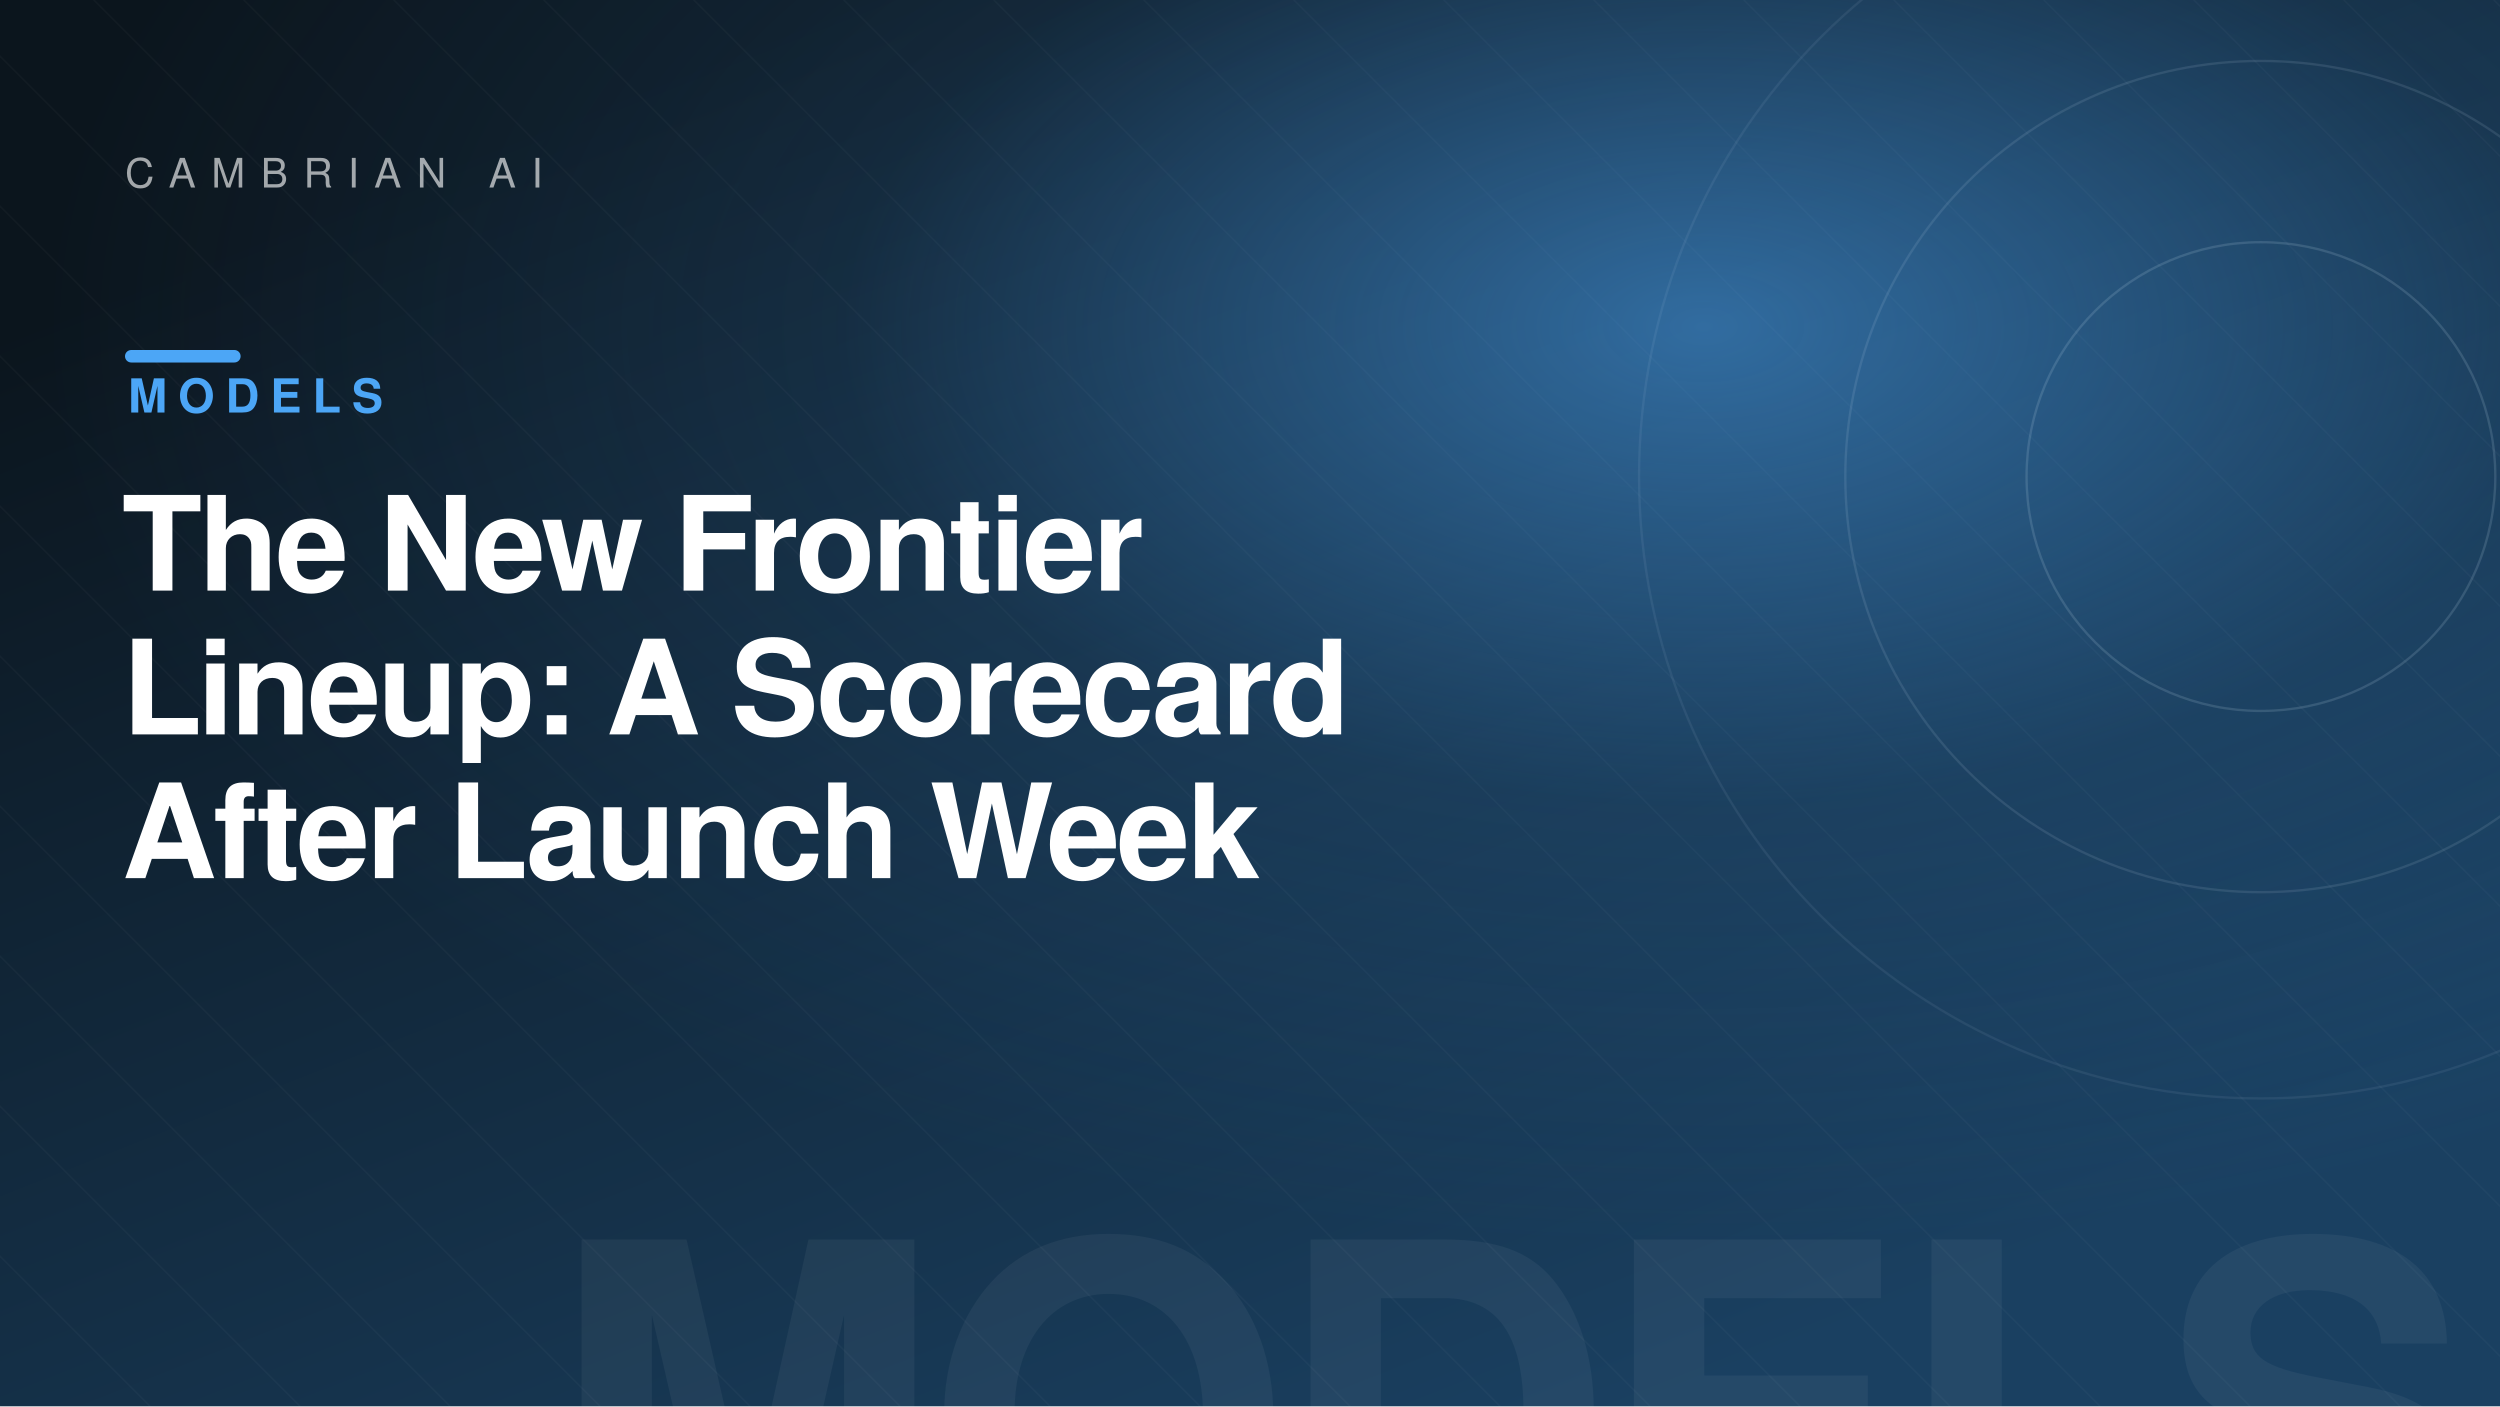
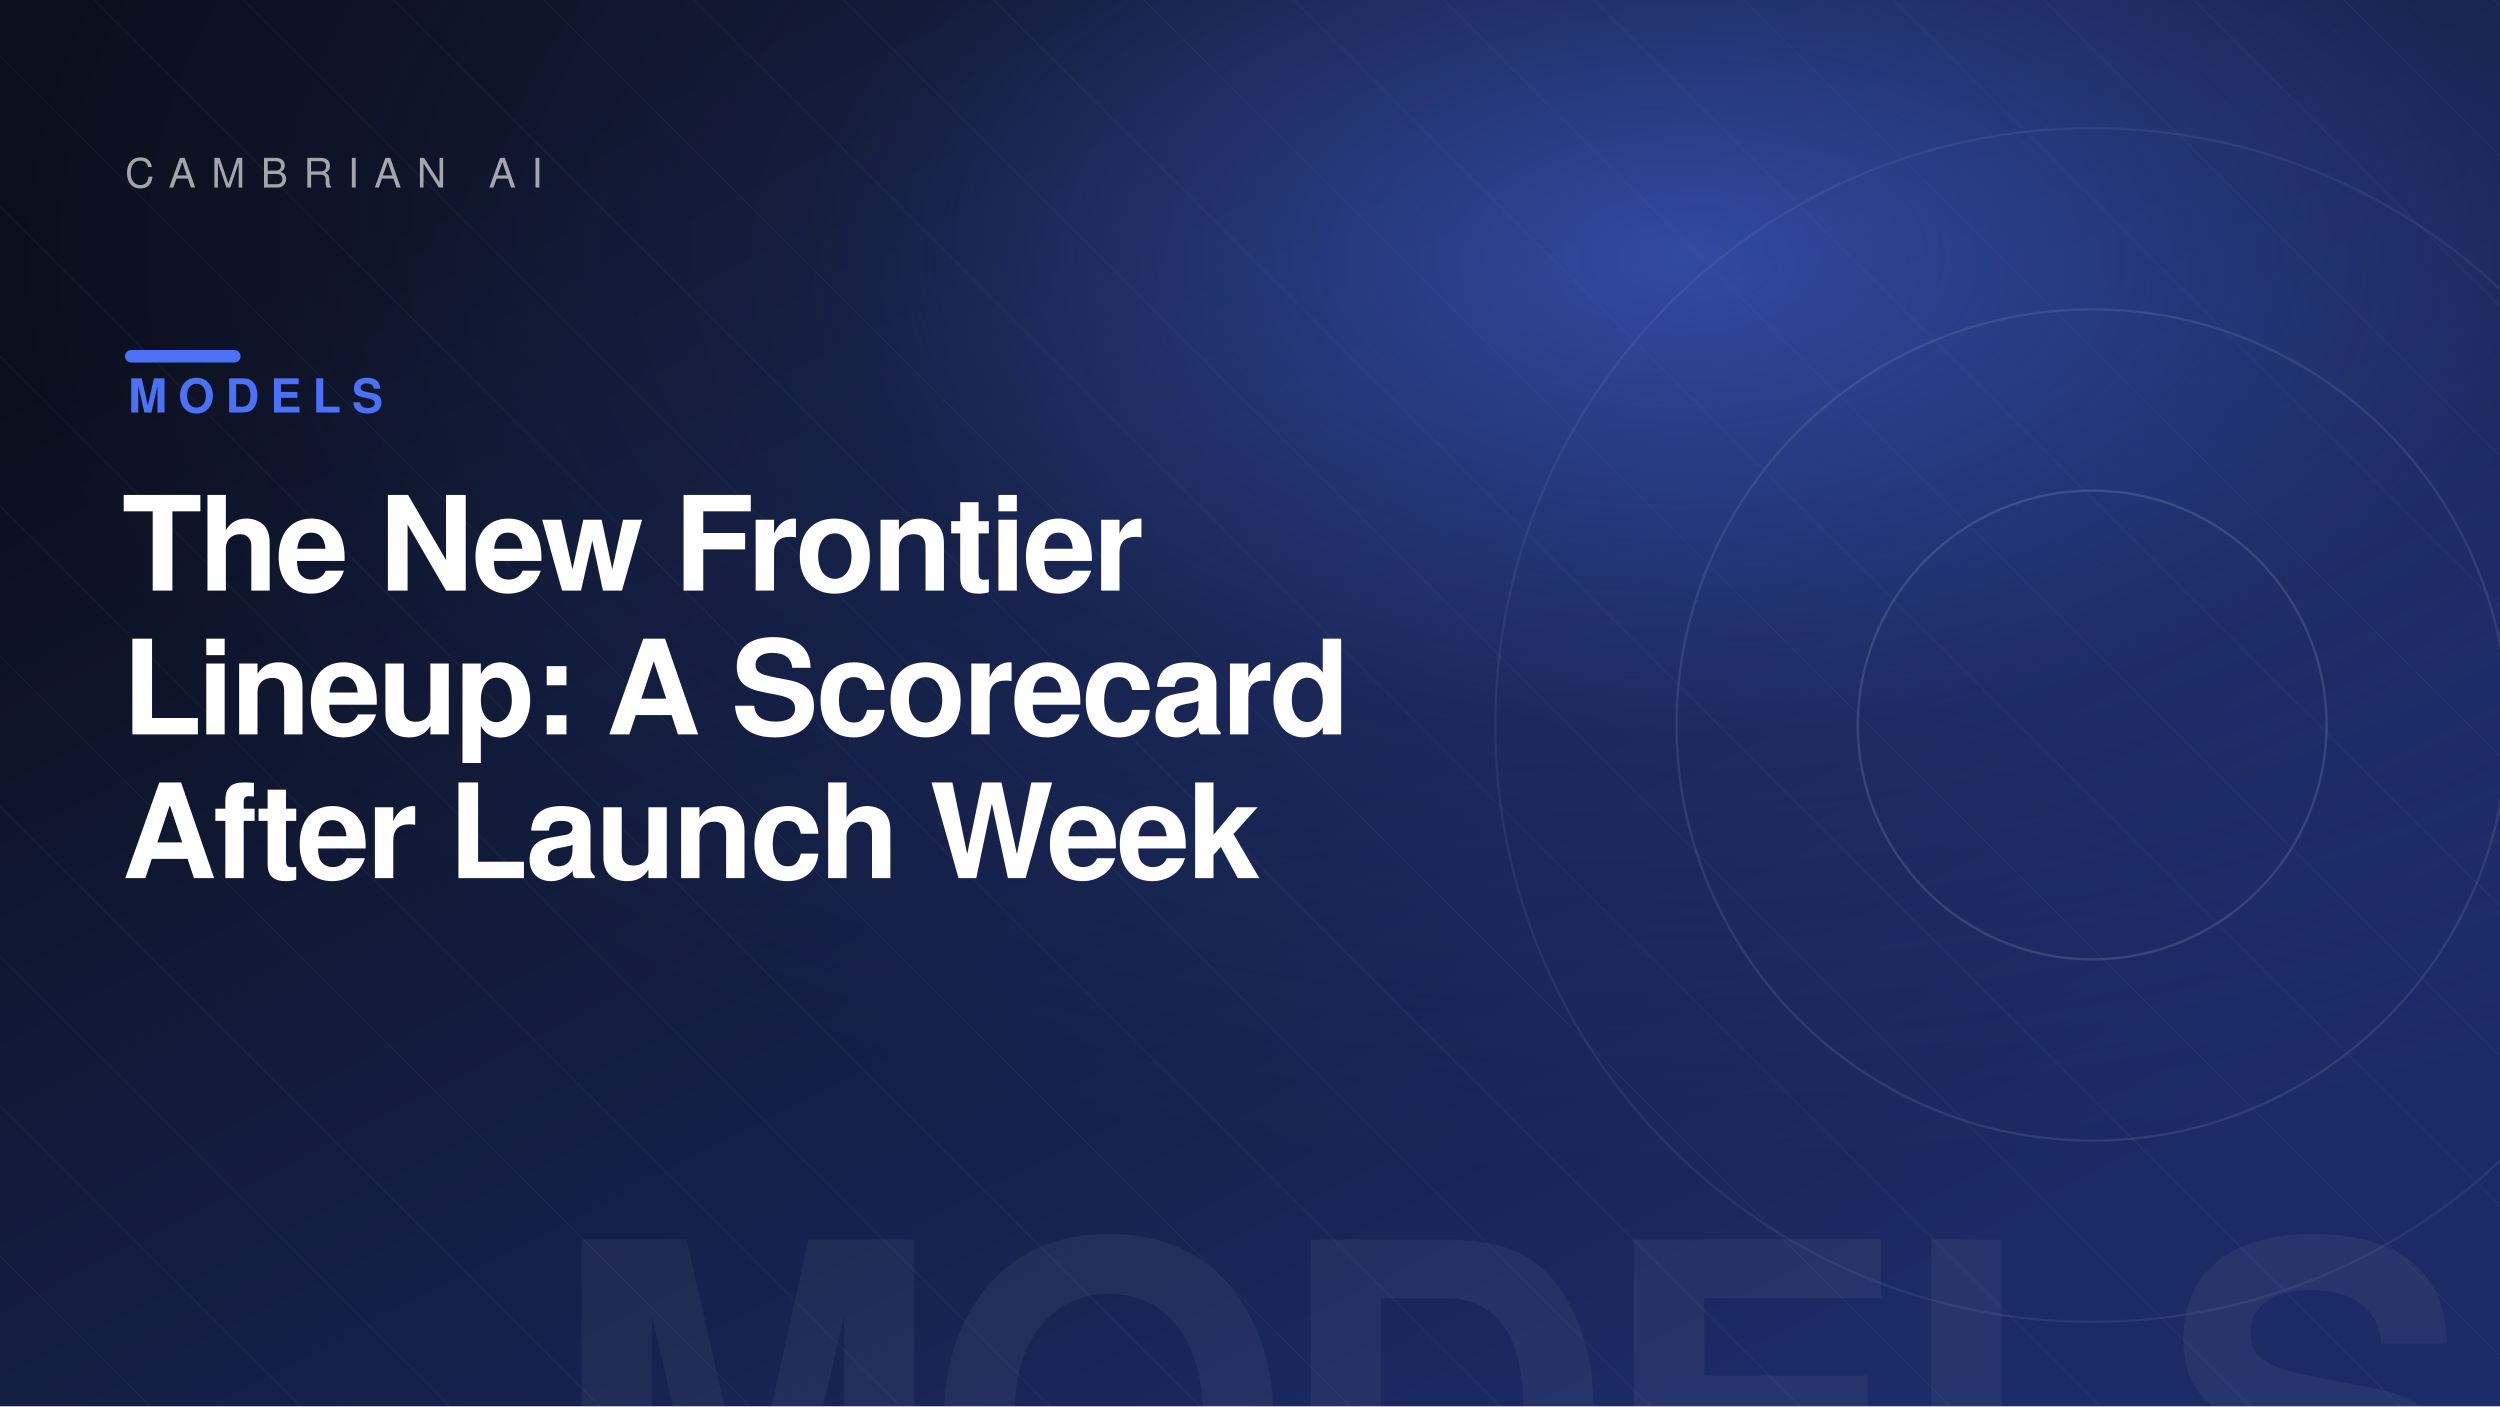
<svg xmlns="http://www.w3.org/2000/svg" width="1600" height="900" viewBox="0 0 1600 900" role="img" aria-label="The New Frontier Lineup: A Scorecard After Launch Week">
  <defs>
-     <linearGradient id="bg" gradientTransform="rotate(55 0.5 0.5)">
-       <stop offset="0" stop-color="hsl(208, 44%, 8%)" />
-       <stop offset="1" stop-color="hsl(208, 58%, 24%)" />
+     <linearGradient id="bg" gradientTransform="rotate(48 0.5 0.5)">
+       <stop offset="0" stop-color="hsl(227, 44%, 8%)" />
+       <stop offset="1" stop-color="hsl(227, 58%, 25%)" />
    </linearGradient>
-     <radialGradient id="glow" cx="68%" cy="23%" r="66%">
-       <stop offset="0" stop-color="hsl(208, 90%, 63%)" stop-opacity="0.55" />
-       <stop offset="52%" stop-color="hsl(208, 90%, 63%)" stop-opacity="0.12" />
-       <stop offset="100%" stop-color="hsl(208, 90%, 63%)" stop-opacity="0" />
+     <radialGradient id="glow" cx="67%" cy="18%" r="66%">
+       <stop offset="0" stop-color="hsl(227, 90%, 63%)" stop-opacity="0.55" />
+       <stop offset="52%" stop-color="hsl(227, 90%, 63%)" stop-opacity="0.12" />
+       <stop offset="100%" stop-color="hsl(227, 90%, 63%)" stop-opacity="0" />
    </radialGradient>
  </defs>
  <rect width="1600" height="900" fill="url(#bg)" />
  <g>
    <line x1="-900" y1="0" x2="0" y2="900" stroke="#ffffff" stroke-width="1" opacity="0.028" />
    <line x1="-804" y1="0" x2="96" y2="900" stroke="#ffffff" stroke-width="1" opacity="0.028" />
    <line x1="-708" y1="0" x2="192" y2="900" stroke="#ffffff" stroke-width="1" opacity="0.028" />
    <line x1="-612" y1="0" x2="288" y2="900" stroke="#ffffff" stroke-width="1" opacity="0.028" />
    <line x1="-516" y1="0" x2="384" y2="900" stroke="#ffffff" stroke-width="1" opacity="0.028" />
    <line x1="-420" y1="0" x2="480" y2="900" stroke="#ffffff" stroke-width="1" opacity="0.028" />
    <line x1="-324" y1="0" x2="576" y2="900" stroke="#ffffff" stroke-width="1" opacity="0.028" />
    <line x1="-228" y1="0" x2="672" y2="900" stroke="#ffffff" stroke-width="1" opacity="0.028" />
    <line x1="-132" y1="0" x2="768" y2="900" stroke="#ffffff" stroke-width="1" opacity="0.028" />
    <line x1="-36" y1="0" x2="864" y2="900" stroke="#ffffff" stroke-width="1" opacity="0.028" />
    <line x1="60" y1="0" x2="960" y2="900" stroke="#ffffff" stroke-width="1" opacity="0.028" />
    <line x1="156" y1="0" x2="1056" y2="900" stroke="#ffffff" stroke-width="1" opacity="0.028" />
    <line x1="252" y1="0" x2="1152" y2="900" stroke="#ffffff" stroke-width="1" opacity="0.028" />
    <line x1="348" y1="0" x2="1248" y2="900" stroke="#ffffff" stroke-width="1" opacity="0.028" />
    <line x1="444" y1="0" x2="1344" y2="900" stroke="#ffffff" stroke-width="1" opacity="0.028" />
    <line x1="540" y1="0" x2="1440" y2="900" stroke="#ffffff" stroke-width="1" opacity="0.028" />
    <line x1="636" y1="0" x2="1536" y2="900" stroke="#ffffff" stroke-width="1" opacity="0.028" />
    <line x1="732" y1="0" x2="1632" y2="900" stroke="#ffffff" stroke-width="1" opacity="0.028" />
    <line x1="828" y1="0" x2="1728" y2="900" stroke="#ffffff" stroke-width="1" opacity="0.028" />
    <line x1="924" y1="0" x2="1824" y2="900" stroke="#ffffff" stroke-width="1" opacity="0.028" />
    <line x1="1020" y1="0" x2="1920" y2="900" stroke="#ffffff" stroke-width="1" opacity="0.028" />
    <line x1="1116" y1="0" x2="2016" y2="900" stroke="#ffffff" stroke-width="1" opacity="0.028" />
    <line x1="1212" y1="0" x2="2112" y2="900" stroke="#ffffff" stroke-width="1" opacity="0.028" />
    <line x1="1308" y1="0" x2="2208" y2="900" stroke="#ffffff" stroke-width="1" opacity="0.028" />
    <line x1="1404" y1="0" x2="2304" y2="900" stroke="#ffffff" stroke-width="1" opacity="0.028" />
    <line x1="1500" y1="0" x2="2400" y2="900" stroke="#ffffff" stroke-width="1" opacity="0.028" />
    <line x1="1596" y1="0" x2="2496" y2="900" stroke="#ffffff" stroke-width="1" opacity="0.028" />
  </g>
  <text x="1584" y="1012" text-anchor="end" font-family="Helvetica, Arial, sans-serif" font-size="300" font-weight="800" letter-spacing="-10" fill="#ffffff" opacity="0.05">MODELS</text>
  <rect width="1600" height="900" fill="url(#glow)" />
  <g>
-     <circle cx="1447" cy="305" r="150" fill="none" stroke="hsl(208, 55%, 86%)" stroke-width="1.5" opacity="0.16" />
-     <circle cx="1447" cy="305" r="266" fill="none" stroke="hsl(208, 55%, 86%)" stroke-width="1.5" opacity="0.12" />
-     <circle cx="1447" cy="305" r="398" fill="none" stroke="hsl(208, 55%, 86%)" stroke-width="1.5" opacity="0.08" />
+     <circle cx="1339" cy="464" r="150" fill="none" stroke="hsl(227, 55%, 86%)" stroke-width="1.5" opacity="0.16" />
+     <circle cx="1339" cy="464" r="266" fill="none" stroke="hsl(227, 55%, 86%)" stroke-width="1.5" opacity="0.12" />
+     <circle cx="1339" cy="464" r="382" fill="none" stroke="hsl(227, 55%, 86%)" stroke-width="1.5" opacity="0.08" />
  </g>
  <text x="80" y="120" font-family="Helvetica, Arial, sans-serif" font-size="26" letter-spacing="10" fill="#ffffff" opacity="0.62">CAMBRIAN AI</text>
-   <rect x="80" y="224" width="74" height="8" rx="4" fill="hsl(208, 90%, 63%)" />
-   <text x="82" y="264" font-family="Helvetica, Arial, sans-serif" font-size="30" font-weight="700" letter-spacing="7" fill="hsl(208, 90%, 63%)">MODELS</text>
+   <rect x="80" y="224" width="74" height="8" rx="4" fill="hsl(227, 90%, 63%)" />
+   <text x="82" y="264" font-family="Helvetica, Arial, sans-serif" font-size="30" font-weight="700" letter-spacing="7" fill="hsl(227, 90%, 63%)">MODELS</text>
  <text x="78" y="378" font-family="Helvetica, Arial, sans-serif" font-size="84" font-weight="700" letter-spacing="-2" fill="#ffffff">The New Frontier</text>
  <text x="78" y="470" font-family="Helvetica, Arial, sans-serif" font-size="84" font-weight="700" letter-spacing="-2" fill="#ffffff">Lineup: A Scorecard</text>
  <text x="78" y="562" font-family="Helvetica, Arial, sans-serif" font-size="84" font-weight="700" letter-spacing="-2" fill="#ffffff">After Launch Week</text>
</svg>
